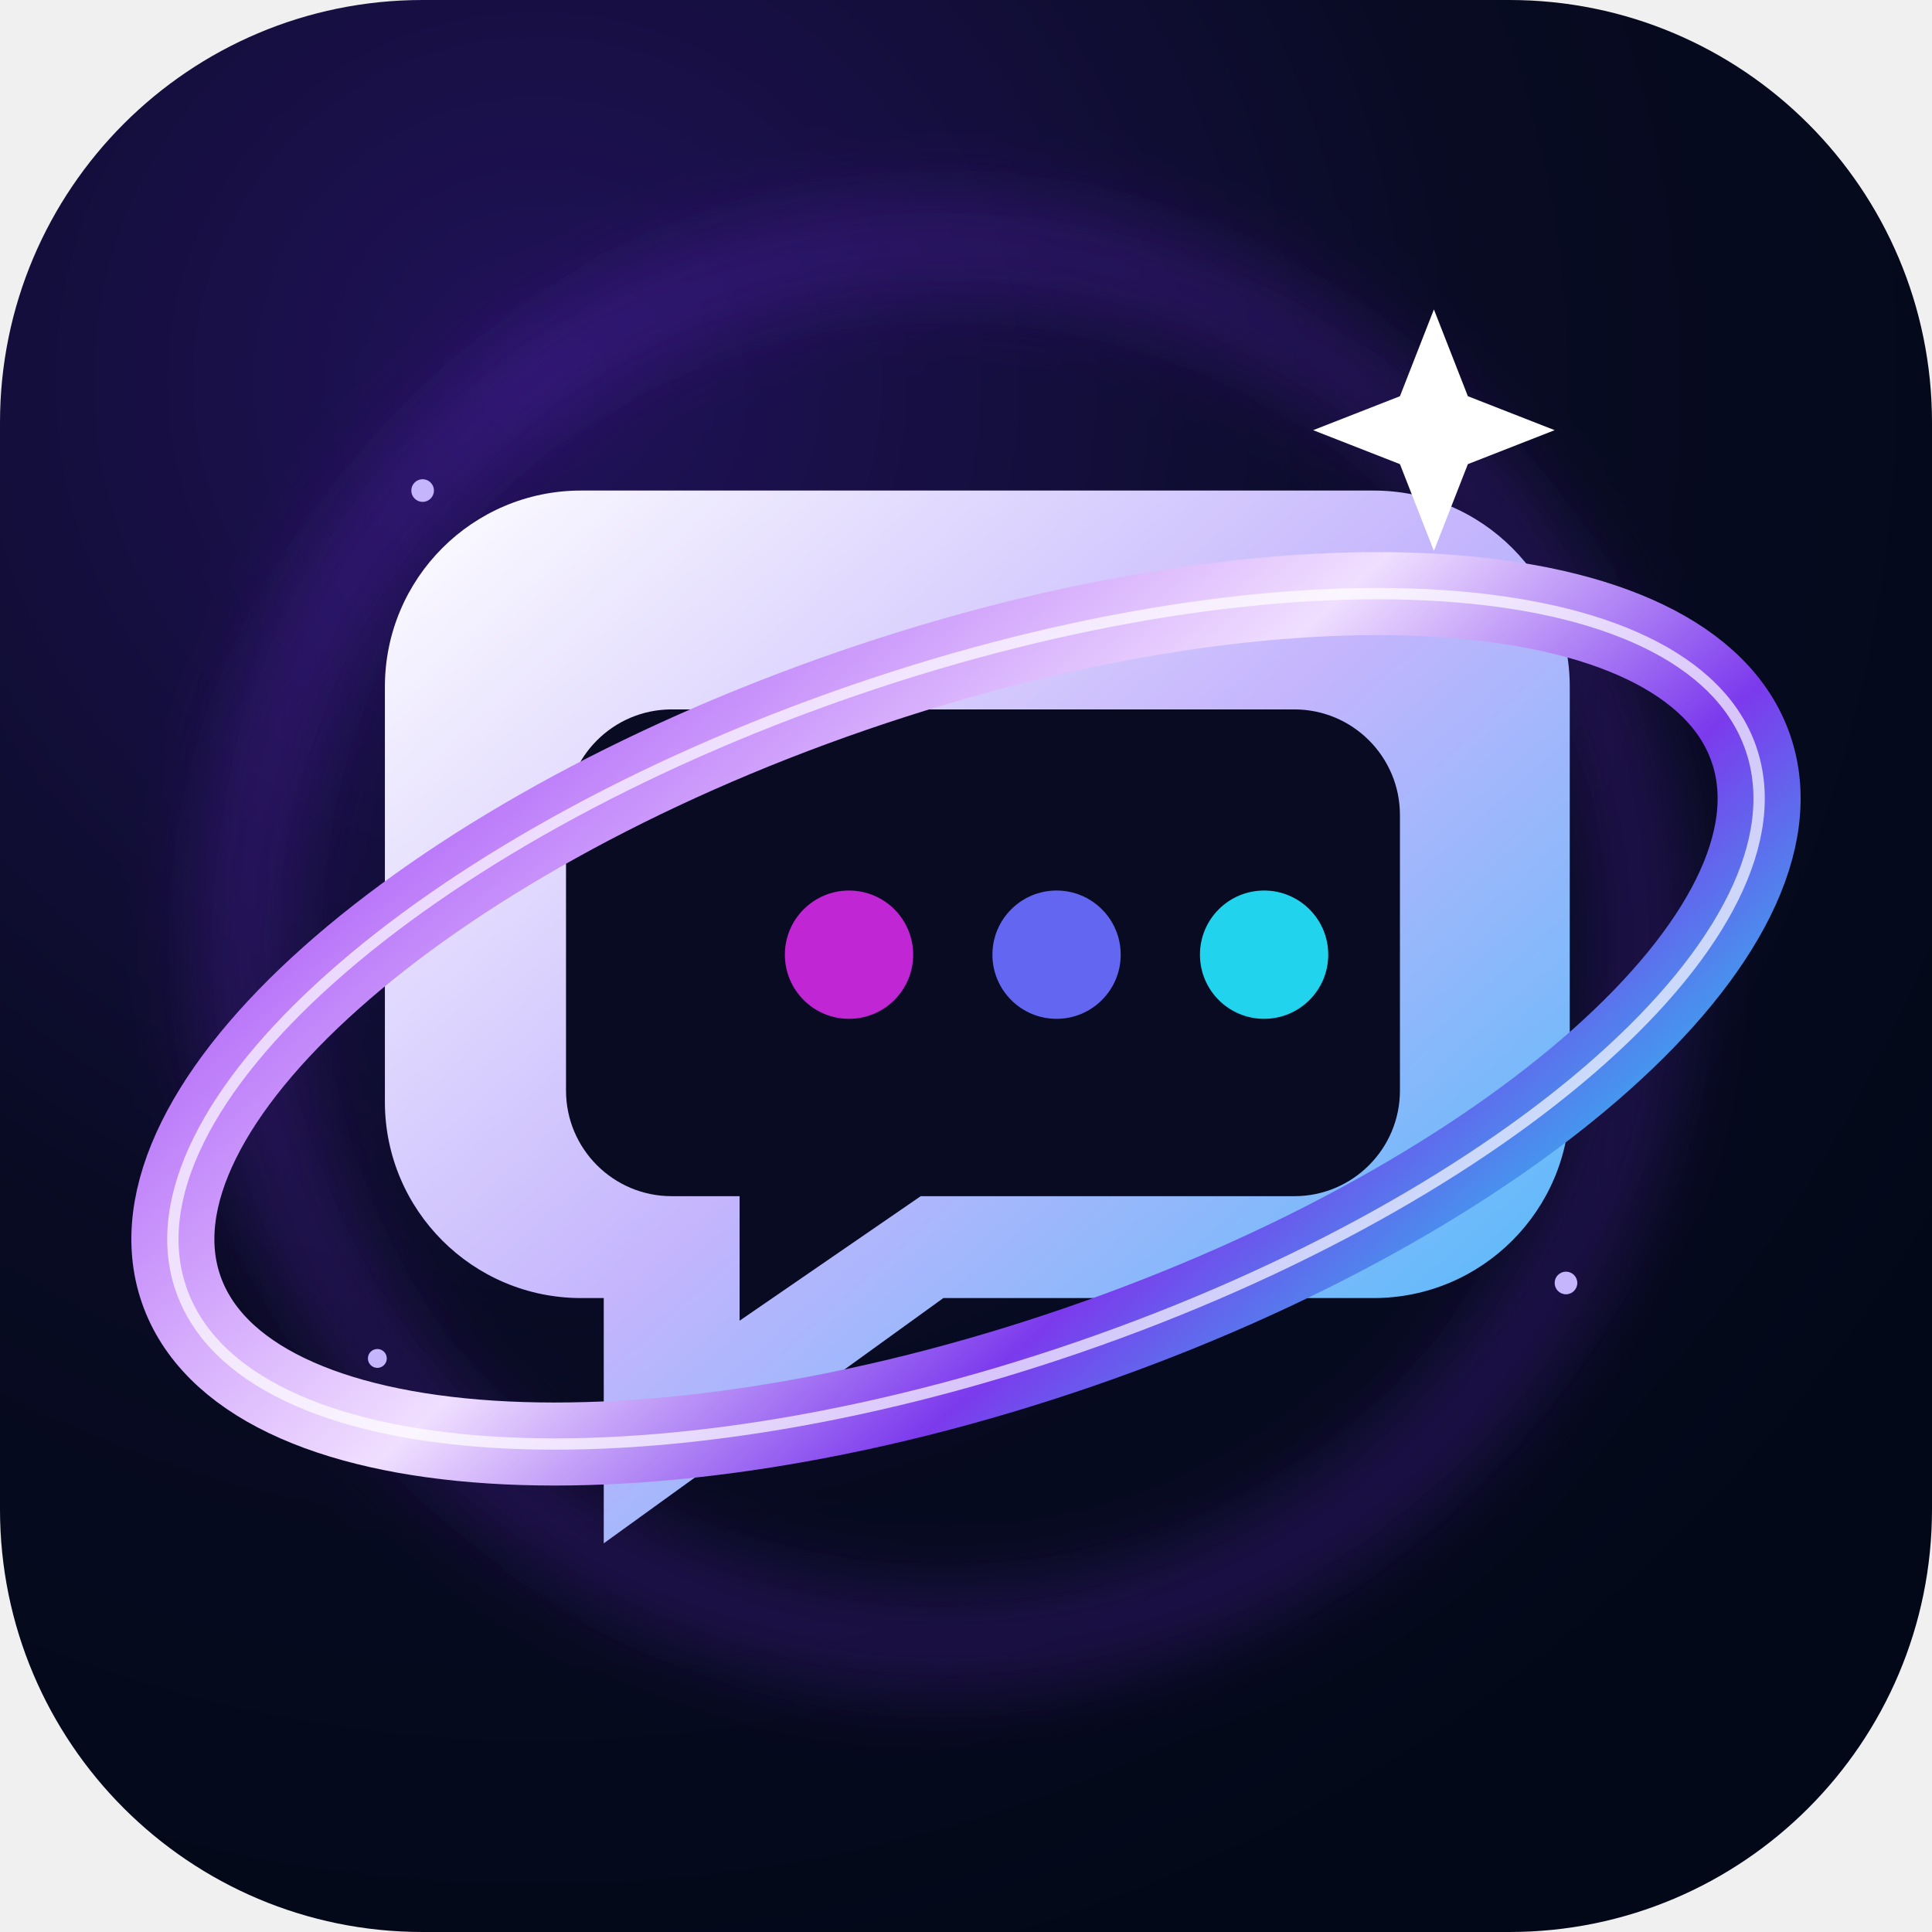
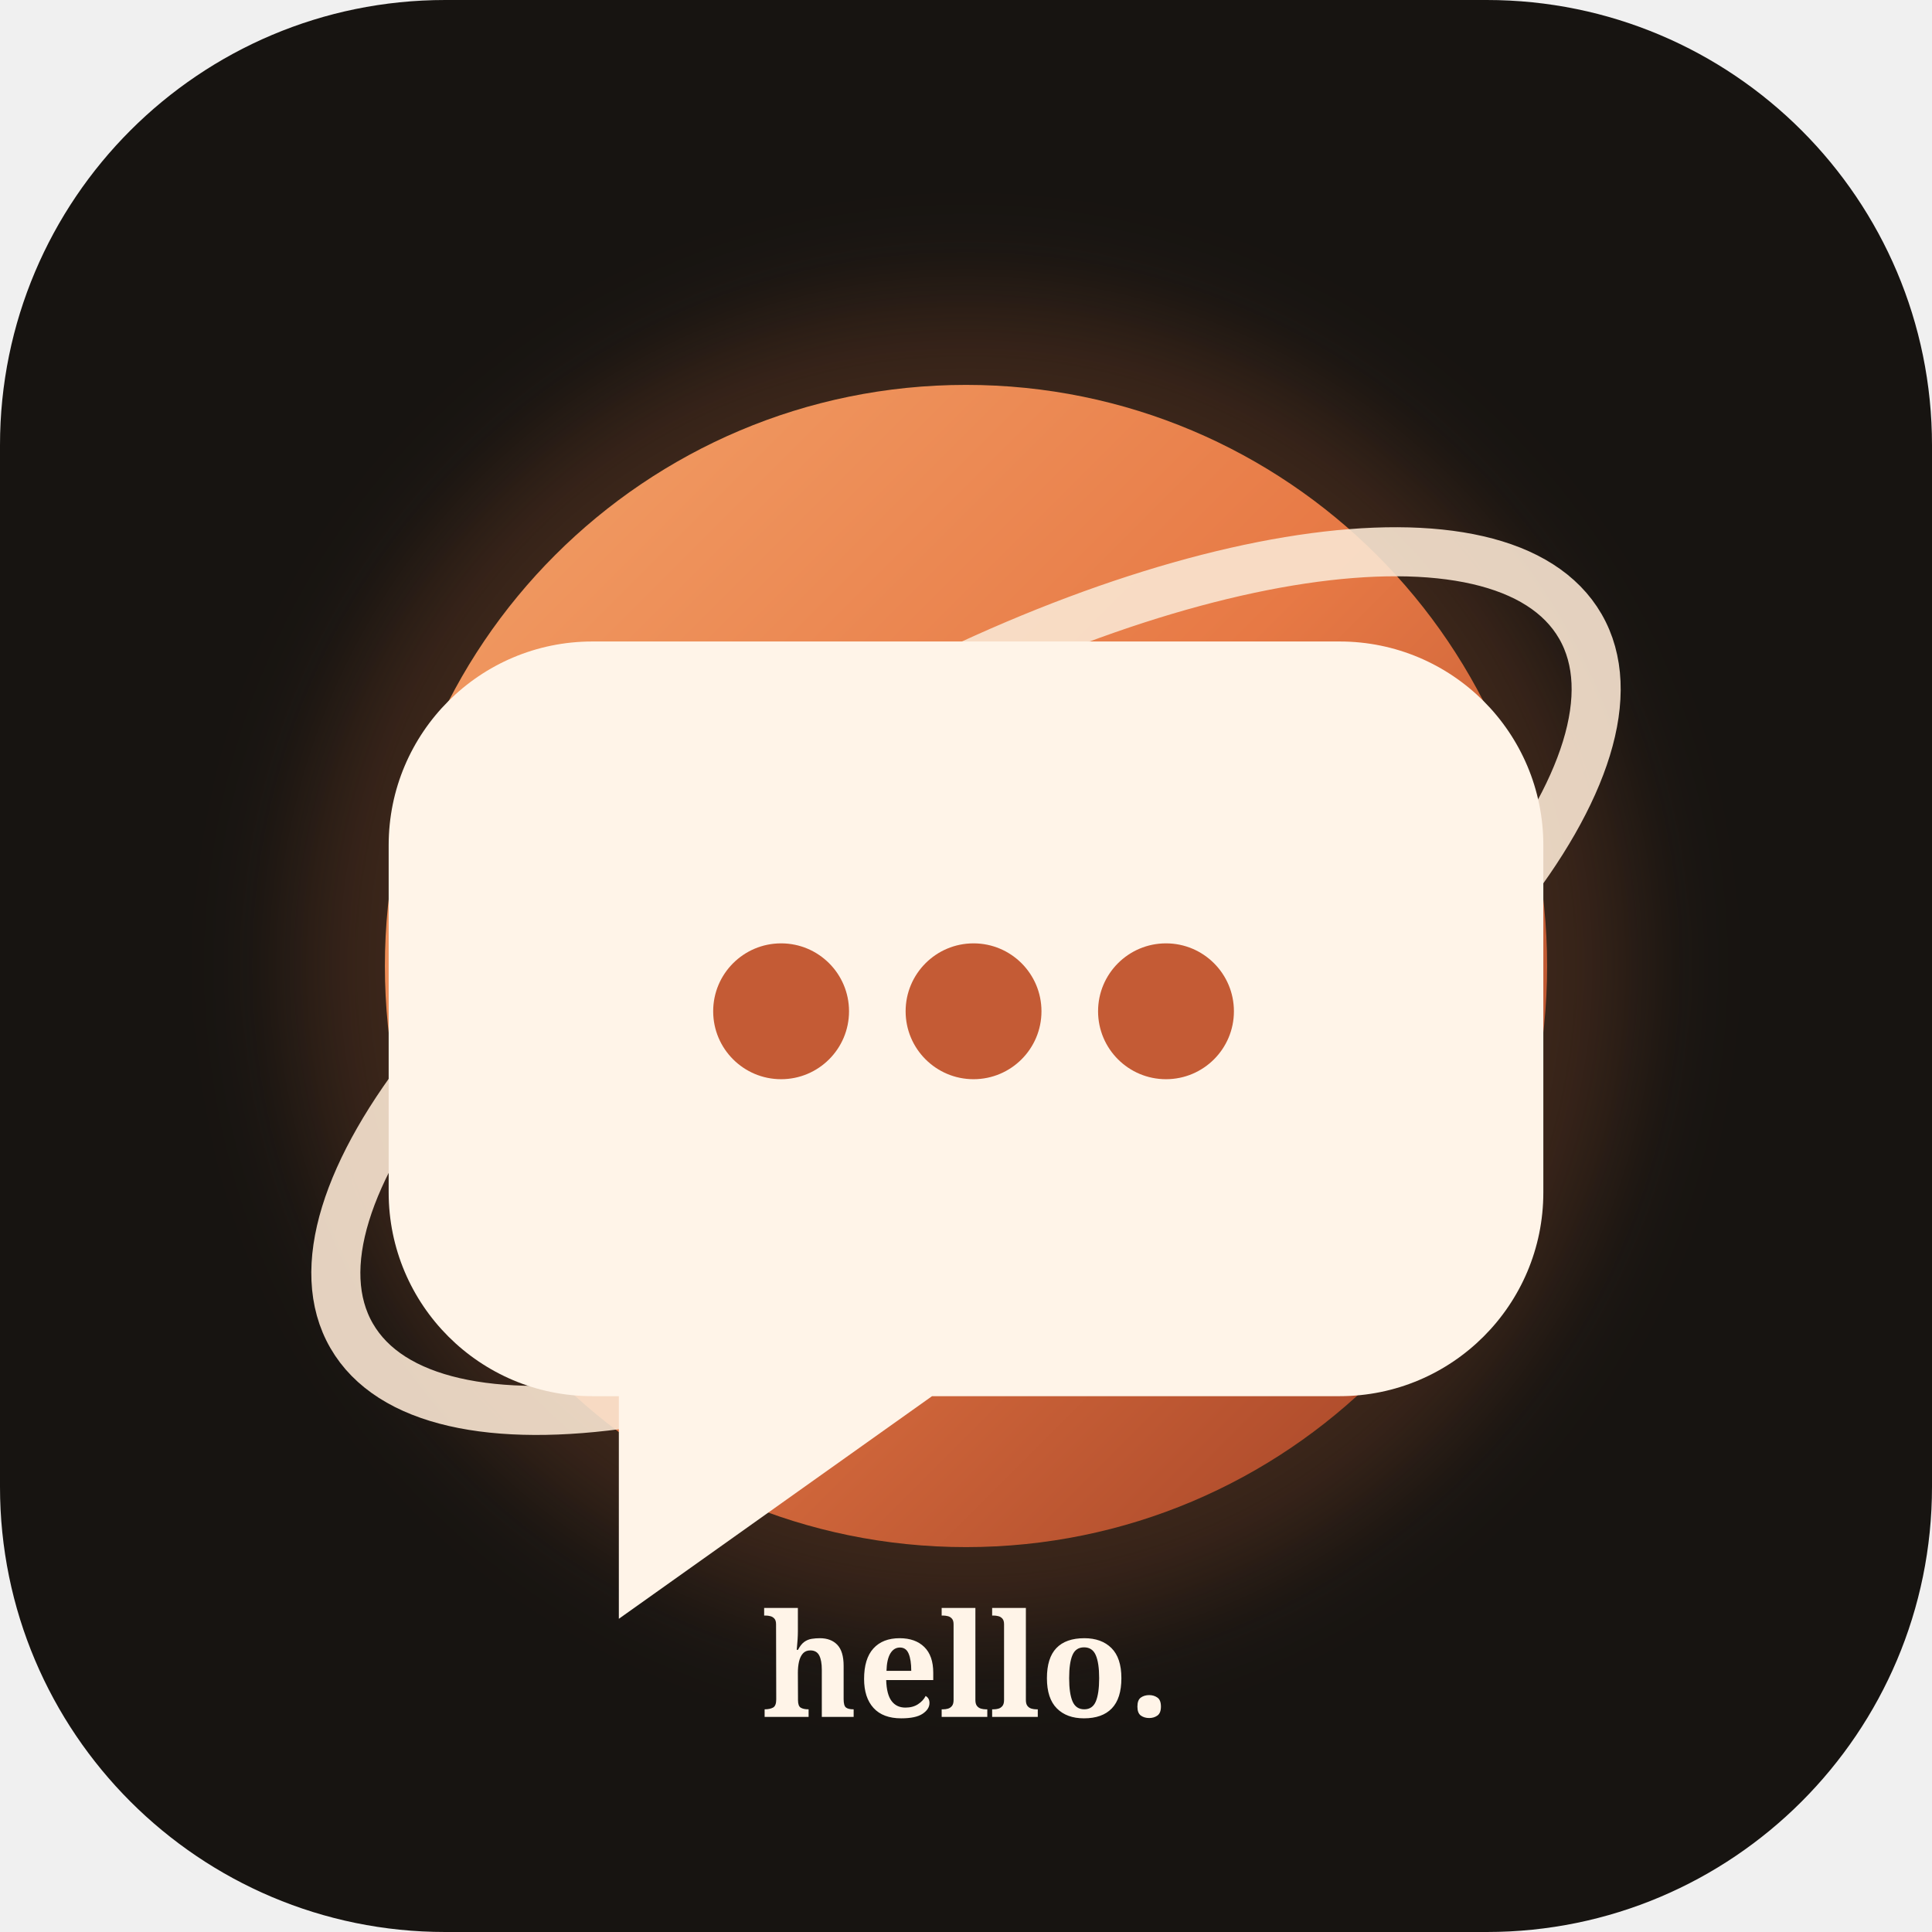
<svg xmlns="http://www.w3.org/2000/svg" viewBox="0 0 512 512">
  <defs>
-     <radialGradient id="bg" cx="28%" cy="20%" r="90%">
-       <stop offset="0" stop-color="#21125a" />
-       <stop offset=".55" stop-color="#080b22" />
-       <stop offset="1" stop-color="#020817" />
-     </radialGradient>
-     <linearGradient id="ring" x1="0" y1="0" x2="1" y2="1">
-       <stop stop-color="#a855f7" />
-       <stop offset=".45" stop-color="#f0dfff" />
-       <stop offset=".72" stop-color="#7c3aed" />
-       <stop offset="1" stop-color="#22d3ee" />
-     </linearGradient>
-     <linearGradient id="bubble" x1="0" y1="0" x2="1" y2="1">
-       <stop stop-color="#fff" />
-       <stop offset=".48" stop-color="#c4b5fd" />
-       <stop offset="1" stop-color="#38bdf8" />
+     <linearGradient id="bg" x1="0" y1="0" x2="1" y2="1">
+       <stop stop-color="#f3a36a" />
+       <stop offset=".48" stop-color="#e77945" />
+       <stop offset="1" stop-color="#9e3e24" />
    </linearGradient>
    <filter id="glow">
-       <feGaussianBlur stdDeviation="12" />
+       <feGaussianBlur stdDeviation="14" />
    </filter>
  </defs>
-   <rect width="512" height="512" rx="112" fill="url(#bg)" />
-   <circle cx="250" cy="250" r="185" fill="none" stroke="#6d28d9" stroke-width="12" opacity=".5" filter="url(#glow)" />
-   <g fill="#c4b5fd">
-     <circle cx="112" cy="130" r="3" />
-     <circle cx="390" cy="160" r="4" />
-     <circle cx="100" cy="360" r="2.5" />
-     <circle cx="415" cy="340" r="3" />
-   </g>
-   <path d="M154 130h210a52 52 0 0 1 52 52v110a52 52 0 0 1-52 52H250l-90 65v-65h-6a52 52 0 0 1-52-52V182a52 52 0 0 1 52-52z" fill="url(#bubble)" />
-   <path d="M178 188h165a28 28 0 0 1 28 28v73a28 28 0 0 1-28 28H244l-48 33v-33h-18a28 28 0 0 1-28-28v-73a28 28 0 0 1 28-28z" fill="#090b22" />
-   <circle cx="225" cy="253" r="17" fill="#c026d3" />
-   <circle cx="280" cy="253" r="17" fill="#6366f1" />
-   <circle cx="335" cy="253" r="17" fill="#22d3ee" />
-   <ellipse cx="256" cy="270" rx="220" ry="92" transform="rotate(-19 256 270)" fill="none" stroke="url(#ring)" stroke-width="22" />
-   <ellipse cx="256" cy="270" rx="220" ry="92" transform="rotate(-19 256 270)" fill="none" stroke="#fff" stroke-width="3" opacity=".7" />
-   <path d="M380 82l9 23 23 9-23 9-9 23-9-23-23-9 23-9z" fill="#fff" />
+   <rect width="512" height="512" rx="118" fill="#171411" />
+   <circle cx="256" cy="256" r="176" fill="#e77945" opacity=".18" filter="url(#glow)" />
+   <circle cx="256" cy="256" r="154" fill="url(#bg)" />
+   <ellipse cx="256" cy="260" rx="188" ry="74" transform="rotate(-30 256 260)" fill="none" stroke="#f9e6d2" stroke-width="13" opacity=".9" />
+   <path d="M157 170h198a54 54 0 0 1 54 54v92a54 54 0 0 1-54 54H247l-83 59v-59h-7a54 54 0 0 1-54-54v-92a54 54 0 0 1 54-54z" fill="#fff4e8" />
+   <circle cx="207" cy="268" r="18" fill="#c45b35" />
+   <circle cx="258" cy="268" r="18" fill="#c45b35" />
+   <circle cx="309" cy="268" r="18" fill="#c45b35" />
+   <text x="256" y="455" font-size="38" font-family="Georgia,serif" text-anchor="middle" fill="#fff4e8" font-weight="bold">hello.</text>
</svg>
